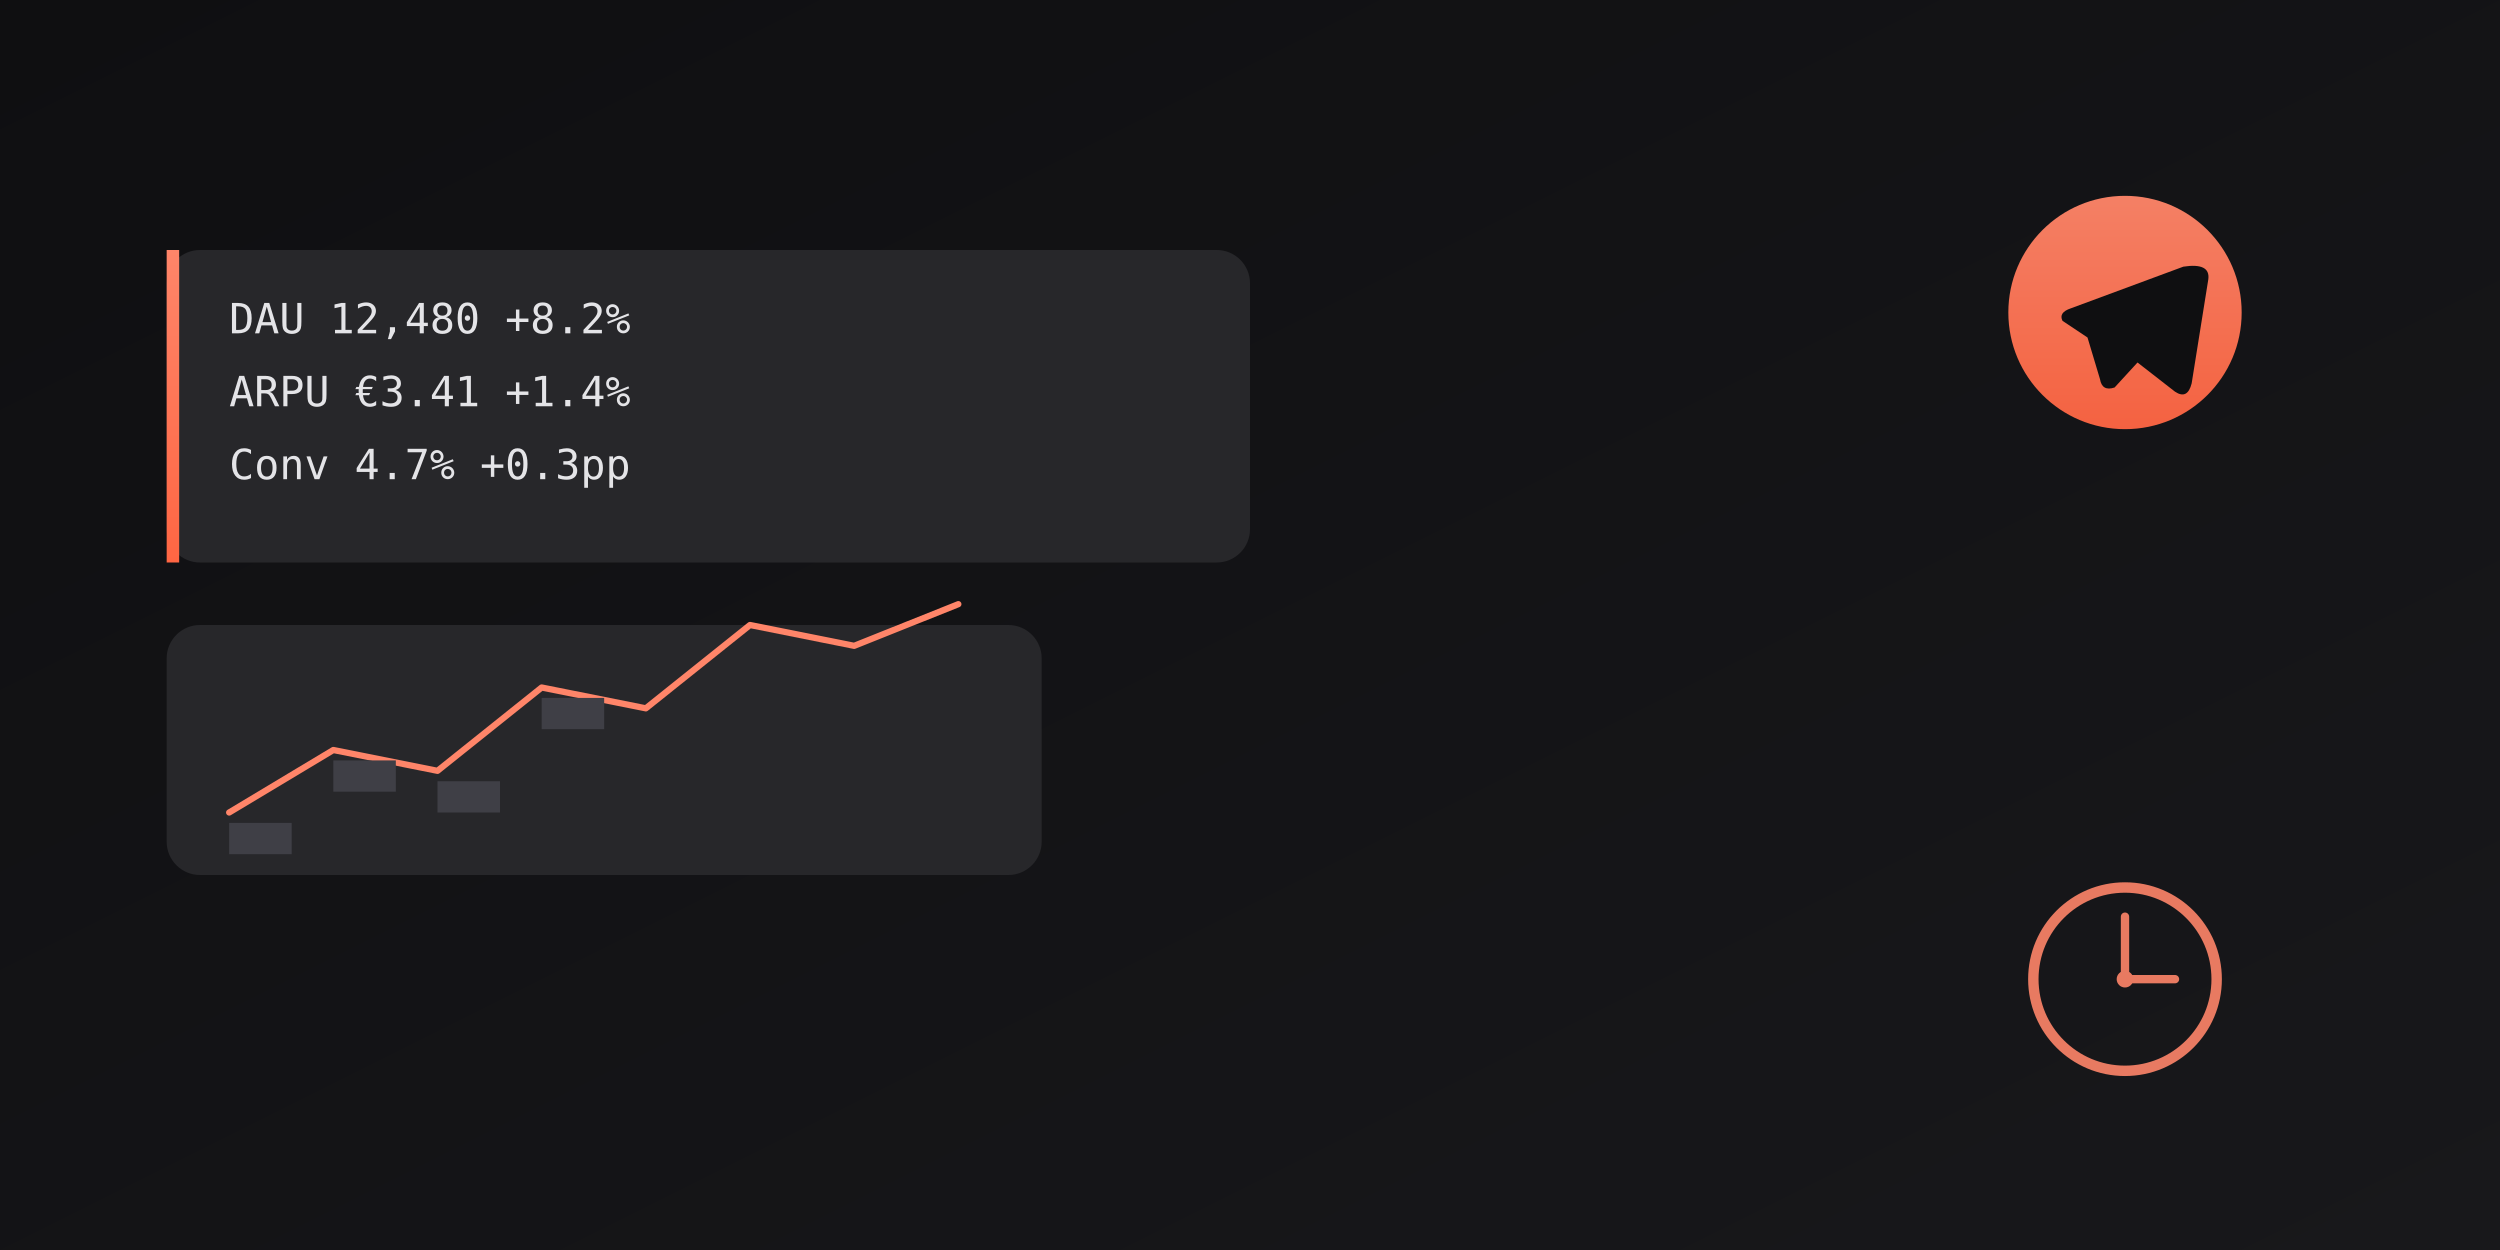
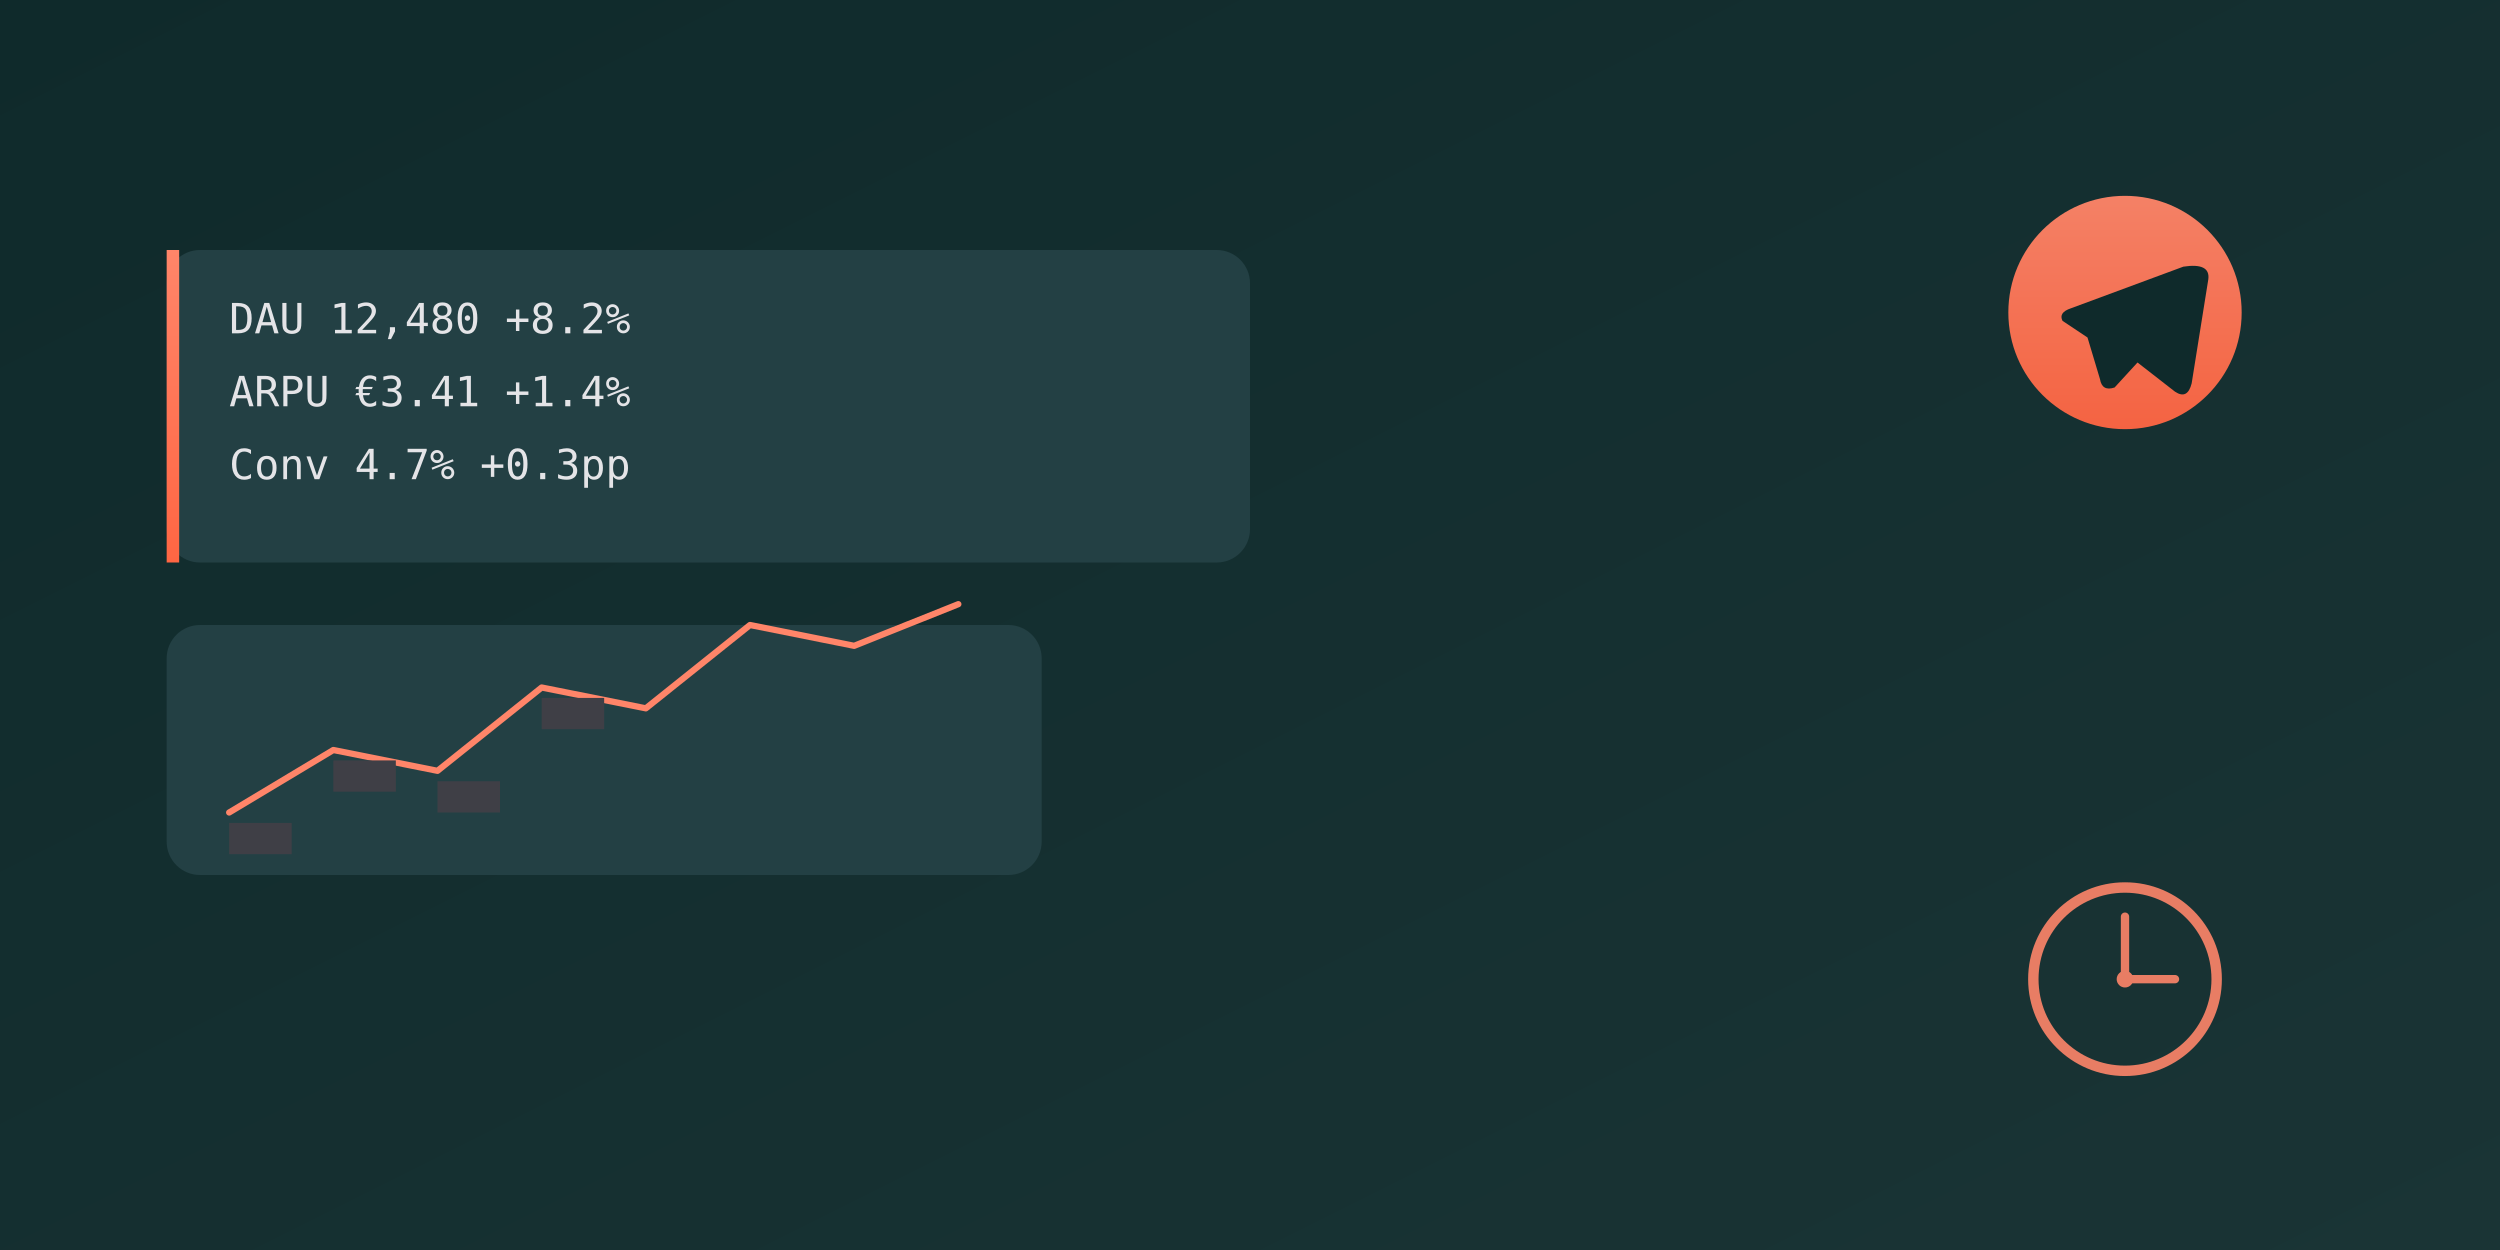
<svg xmlns="http://www.w3.org/2000/svg" viewBox="0 0 1200 600" role="img" aria-label="Telegram reporting bot: chat bubbles with weekly KPI metrics">
  <defs>
    <linearGradient id="bg" x1="0" y1="0" x2="1" y2="1">
-       <stop offset="0" stop-color="#0f0f11" />
-       <stop offset="1" stop-color="#18181b" />
+       <stop offset="0" stop-color="#0f2a2b" />
+       <stop offset="1" stop-color="#1a3435" />
    </linearGradient>
    <linearGradient id="accent" x1="0" y1="0" x2="0" y2="1">
      <stop offset="0" stop-color="#ff8569" />
      <stop offset="1" stop-color="#ff6643" />
    </linearGradient>
  </defs>
  <rect width="1200" height="600" fill="url(#bg)" />
  <g transform="translate(960,90)" opacity="0.95">
    <circle cx="60" cy="60" r="56" fill="url(#accent)" />
-     <path d="M88,38 L34,58 Q28,60 30,64 L42,72 L48,92 Q49,98 55,96 L66,84 L84,98 Q90,102 92,94 L100,44 Q101,36 88,38 Z" fill="#0f0f11" />
-     <path d="M84,52 L48,72 M84,52 L60,86" stroke="#0f0f11" stroke-width="0" fill="none" />
+     <path d="M88,38 L34,58 Q28,60 30,64 L42,72 L48,92 Q49,98 55,96 L66,84 L84,98 Q90,102 92,94 L100,44 Q101,36 88,38 Z" fill="#0f2a2b" />
+     <path d="M84,52 L48,72 M84,52 L60,86" stroke="#0f2a2b" stroke-width="0" fill="none" />
  </g>
  <g>
-     <rect x="80" y="120" width="520" height="150" rx="16" fill="#27272a" />
+     <rect x="80" y="120" width="520" height="150" rx="16" fill="#234044" />
    <rect x="80" y="120" width="6" height="150" fill="url(#accent)" />
    <g fill="#e4e4e7" font-family="SF Mono, Monaco, monospace" font-size="20">
      <text x="110" y="160">DAU  12,480   +8.2%</text>
      <text x="110" y="195">ARPU €3.41    +1.4%</text>
      <text x="110" y="230">Conv 4.7%     +0.3pp</text>
    </g>
  </g>
  <g>
-     <rect x="80" y="300" width="420" height="120" rx="16" fill="#27272a" />
+     <rect x="80" y="300" width="420" height="120" rx="16" fill="#234044" />
    <polyline points="110,390 160,360 210,370 260,330 310,340 360,300 410,310 460,290" fill="none" stroke="#ff8569" stroke-width="3" stroke-linecap="round" stroke-linejoin="round" />
    <g fill="#3f3f46">
      <rect x="110" y="395" width="30" height="15" />
      <rect x="160" y="365" width="30" height="15" />
      <rect x="210" y="375" width="30" height="15" />
      <rect x="260" y="335" width="30" height="15" />
    </g>
  </g>
  <g transform="translate(960,410)" opacity="0.9">
    <circle cx="60" cy="60" r="44" fill="none" stroke="#ff8569" stroke-width="5" />
    <line x1="60" y1="60" x2="60" y2="30" stroke="#ff8569" stroke-width="4" stroke-linecap="round" />
    <line x1="60" y1="60" x2="84" y2="60" stroke="#ff8569" stroke-width="4" stroke-linecap="round" />
    <circle cx="60" cy="60" r="4" fill="#ff8569" />
  </g>
</svg>
